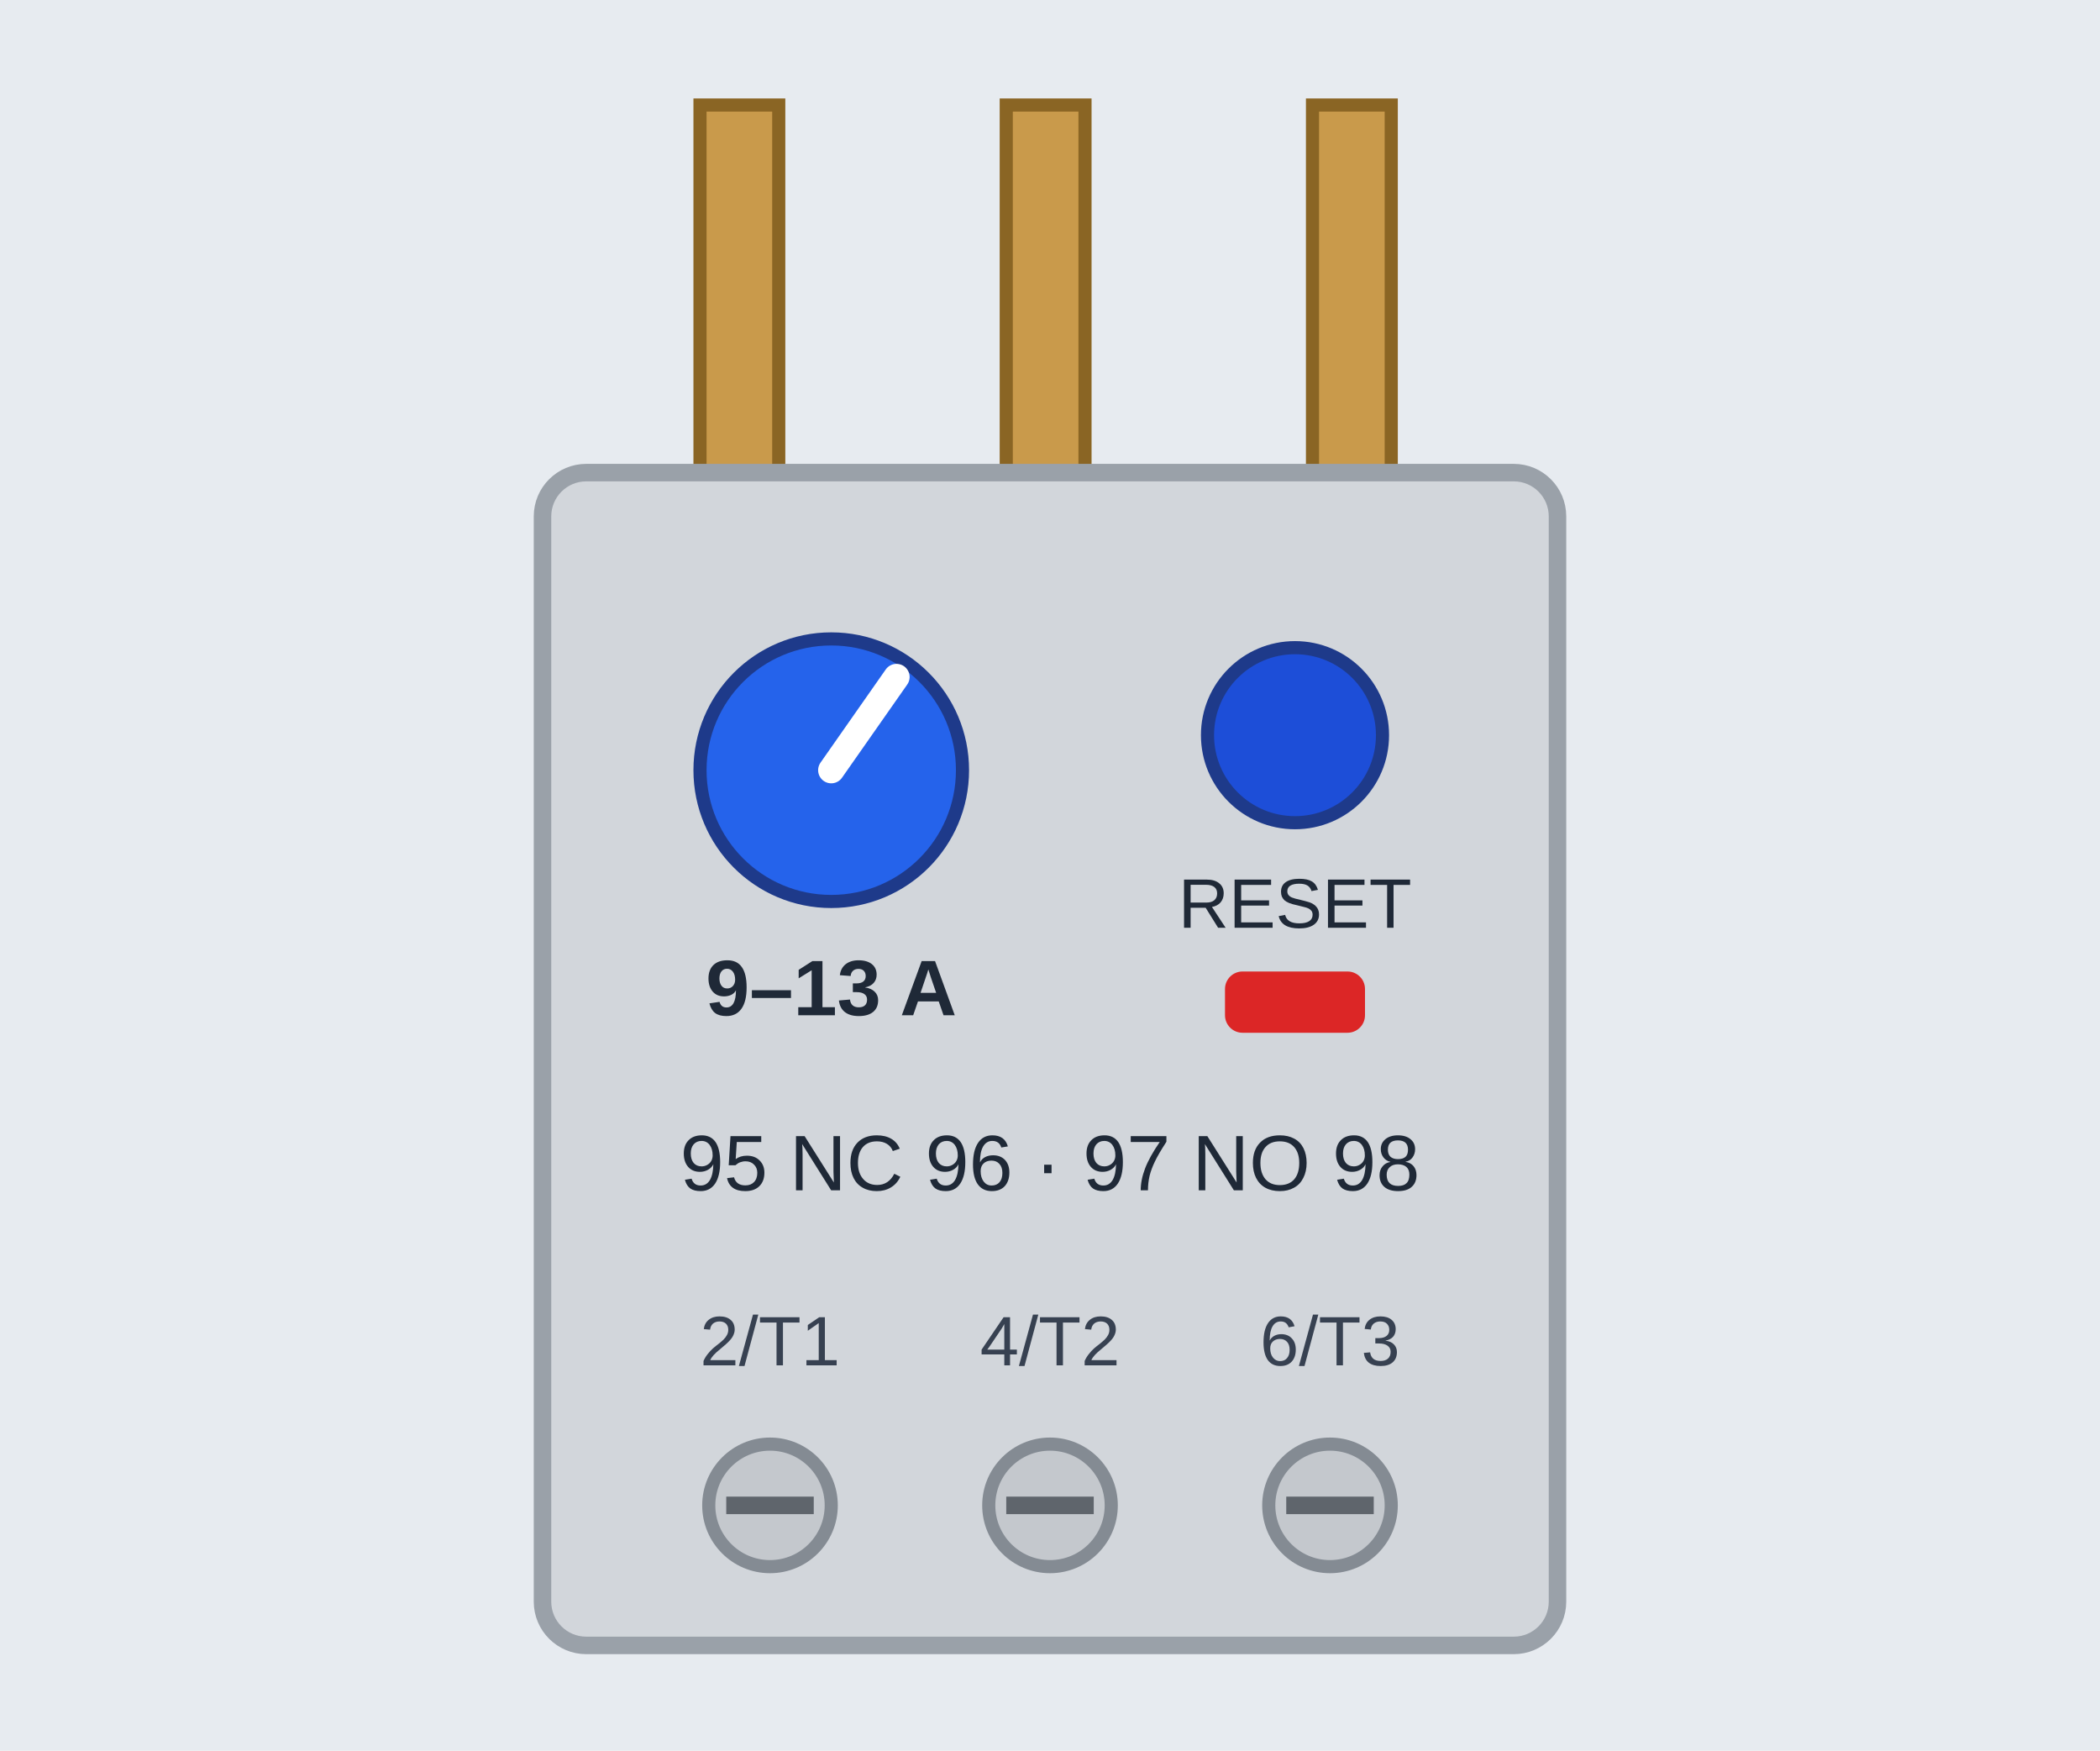
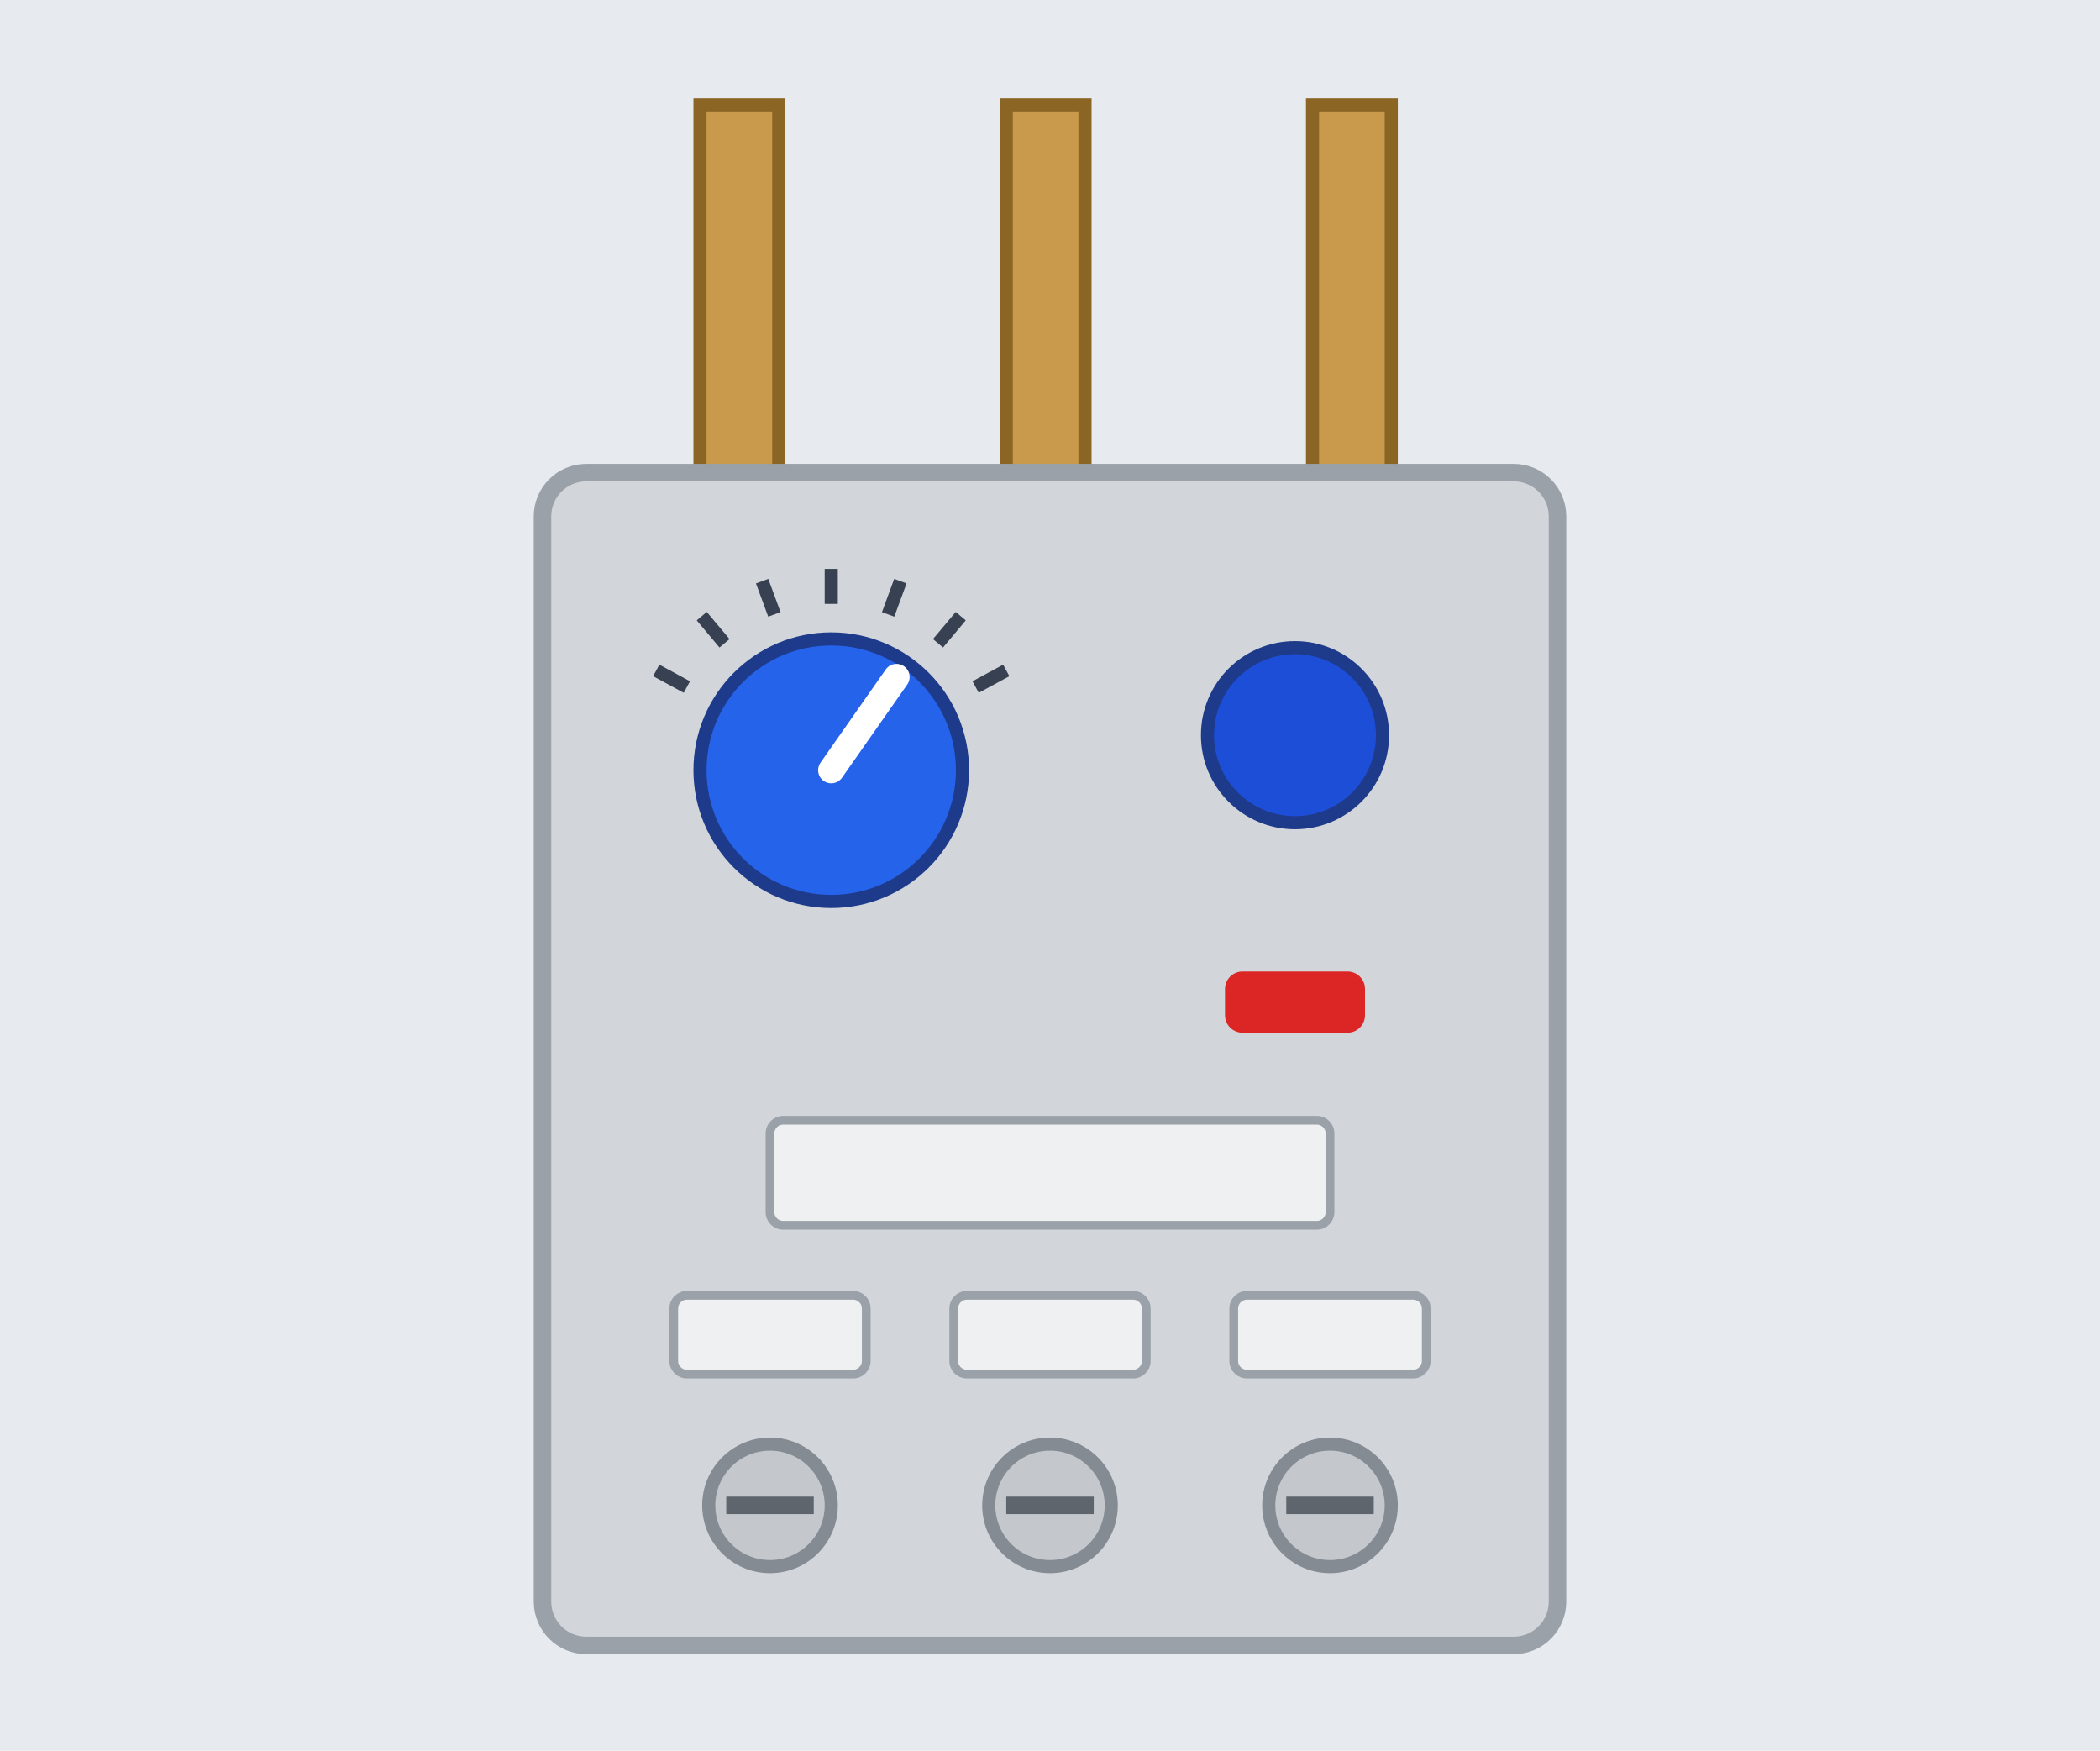
<svg xmlns="http://www.w3.org/2000/svg" viewBox="0 0 240 200">
  <rect width="240" height="200" fill="#e7ebf0" />
  <g fill="#c99a4b" stroke="#8a6524" stroke-width="1.5">
    <rect x="80" y="12" width="9" height="46" />
    <rect x="115" y="12" width="9" height="46" />
    <rect x="150" y="12" width="9" height="46" />
  </g>
  <rect x="62" y="54" width="116" height="134" rx="5" fill="#d2d6db" stroke="#9aa1a9" stroke-width="2" />
  <circle cx="95" cy="88" r="15" fill="#2563eb" stroke="#1e3a8a" stroke-width="1.5" />
  <line x1="95" y1="88" x2="95" y2="75" stroke="#fff" stroke-width="3" stroke-linecap="round" transform="rotate(35 95 88)" />
-   <g font-family="Arial, Helvetica, sans-serif" text-anchor="middle" fill="#1f2937">
-     <text x="95" y="116" font-size="9" font-weight="bold">9–13 A</text>
-   </g>
  <circle cx="148" cy="84" r="10" fill="#1d4ed8" stroke="#1e3a8a" stroke-width="1.5" />
-   <text x="148" y="106" font-family="Arial, Helvetica, sans-serif" font-size="8" fill="#1f2937" text-anchor="middle">RESET</text>
  <rect x="140" y="111" width="16" height="7" rx="2" fill="#dc2626" />
-   <text x="120" y="136" font-family="Arial, Helvetica, sans-serif" font-size="9" fill="#1f2937" text-anchor="middle">95 NC 96 · 97 NO 98</text>
  <g fill="#c4c8cd" stroke="#848b93" stroke-width="1.5">
    <circle cx="88" cy="172" r="7" />
    <circle cx="120" cy="172" r="7" />
    <circle cx="152" cy="172" r="7" />
  </g>
  <g stroke="#5f656c" stroke-width="2">
    <line x1="83" y1="172" x2="93" y2="172" />
    <line x1="115" y1="172" x2="125" y2="172" />
    <line x1="147" y1="172" x2="157" y2="172" />
  </g>
-   <g font-family="Arial, Helvetica, sans-serif" text-anchor="middle" fill="#374151" font-size="8">
-     <text x="88" y="156">2/T1</text>
-     <text x="120" y="156">4/T2</text>
-     <text x="152" y="156">6/T3</text>
-   </g>
+   <line x1="78.5" y1="78.5" x2="75.0" y2="76.6" stroke="#374151" stroke-width="1.5" />
+   <line x1="82.8" y1="73.5" x2="80.2" y2="70.4" stroke="#374151" stroke-width="1.5" />
+   <line x1="88.5" y1="70.2" x2="87.1" y2="66.4" stroke="#374151" stroke-width="1.5" />
+   <line x1="95.0" y1="69.0" x2="95.0" y2="65.0" stroke="#374151" stroke-width="1.5" />
+   <line x1="101.5" y1="70.2" x2="102.9" y2="66.4" stroke="#374151" stroke-width="1.5" />
+   <line x1="107.2" y1="73.5" x2="109.8" y2="70.4" stroke="#374151" stroke-width="1.5" />
+   <line x1="111.5" y1="78.5" x2="115.0" y2="76.6" stroke="#374151" stroke-width="1.5" />
+   <rect x="88" y="128" width="64" height="12" rx="1.5" fill="#EEF0F2" stroke="#9AA1A9" stroke-width="1" />
+   <rect x="77" y="148" width="22" height="9" rx="1.5" fill="#EEF0F2" stroke="#9AA1A9" stroke-width="1" />
+   <rect x="109" y="148" width="22" height="9" rx="1.5" fill="#EEF0F2" stroke="#9AA1A9" stroke-width="1" />
+   <rect x="141" y="148" width="22" height="9" rx="1.5" fill="#EEF0F2" stroke="#9AA1A9" stroke-width="1" />
</svg>
